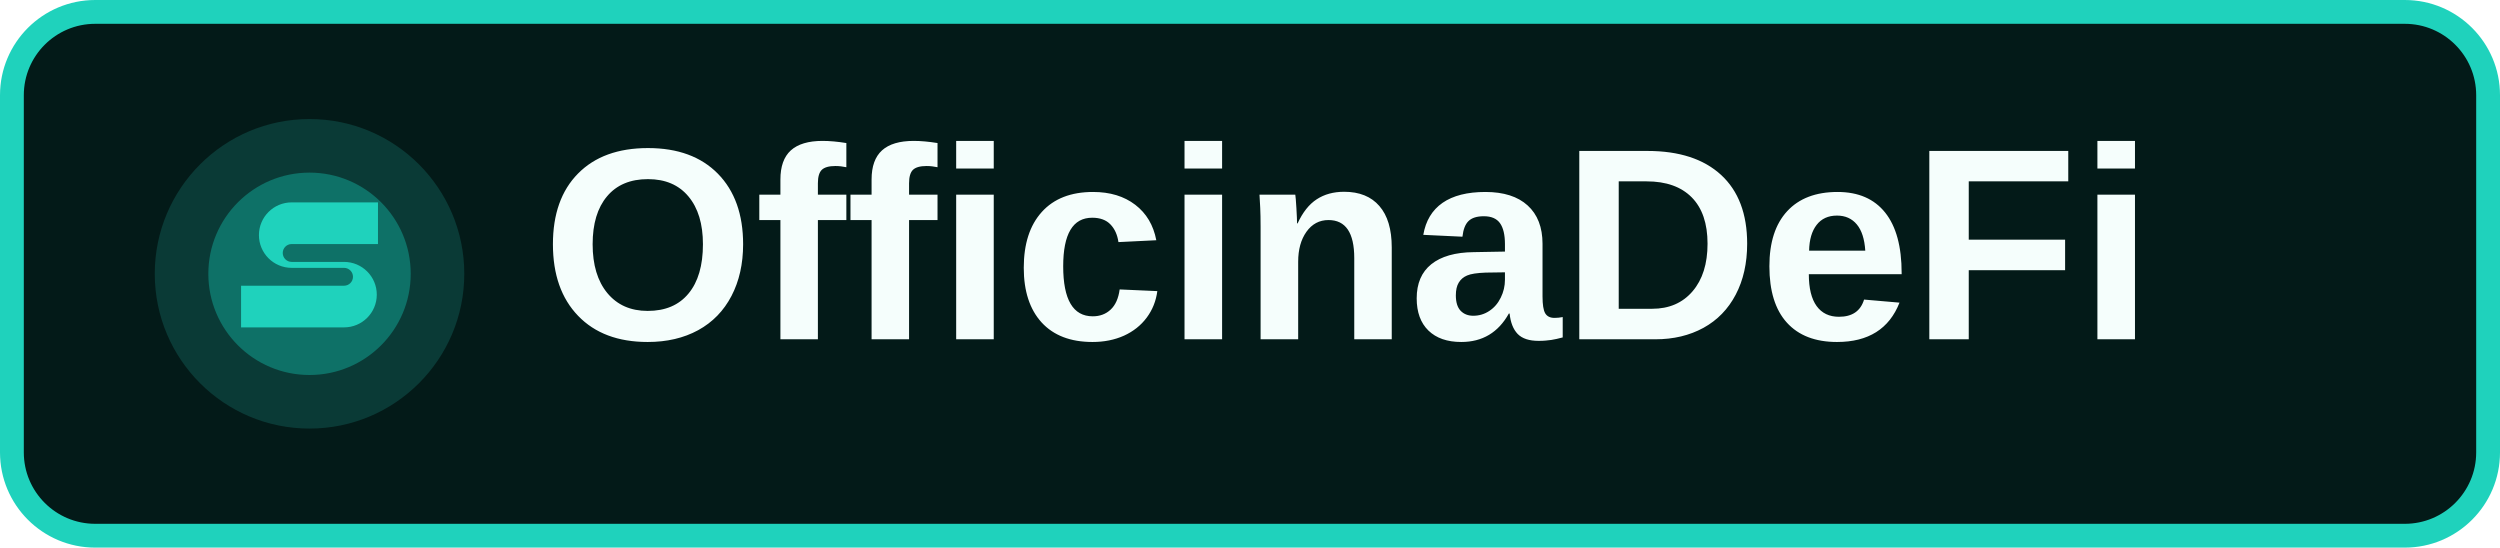
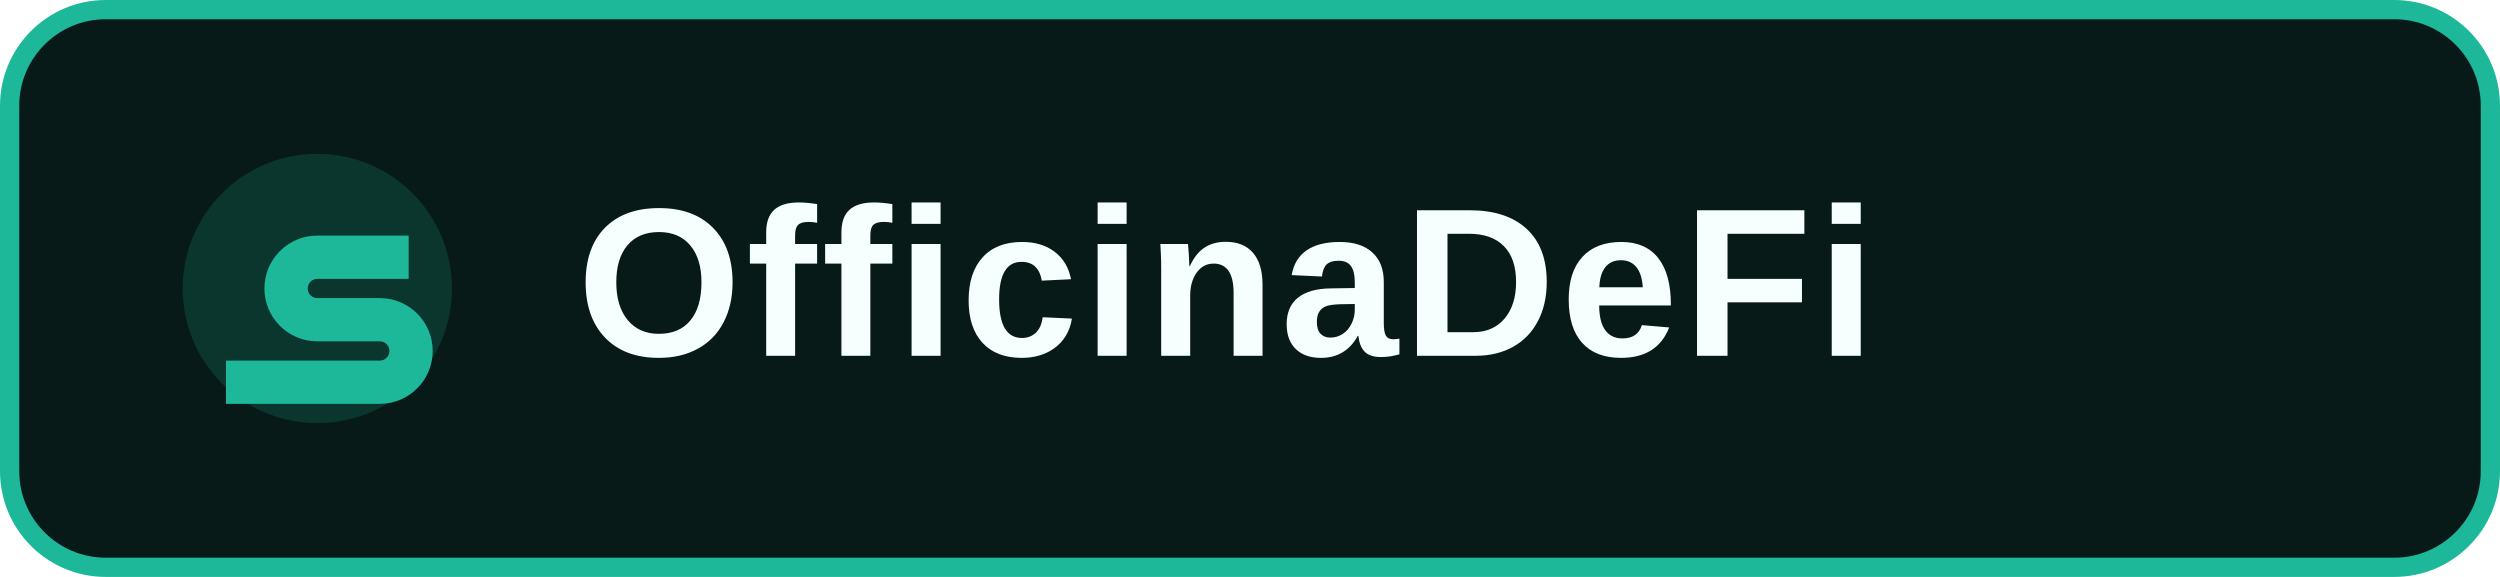
- <svg xmlns="http://www.w3.org/2000/svg" width="420" height="92" viewBox="0 0 420 92" fill="none">
-   <g>
-     <rect x="2" y="2" width="416" height="88" rx="14" fill="#031A18" stroke="#1FD2BC" stroke-width="4" />
-     <circle cx="52" cy="46" r="26" fill="#0A3A36" />
-     <circle cx="52" cy="46" r="17" fill="#0E7167" />
-     <path d="M43.5 39.5C43.5 36.462 45.962 34 49 34H63.5V41H49C48.172 41 47.5 41.672 47.5 42.5C47.5 43.328 48.172 44 49 44H57.8C60.838 44 63.3 46.462 63.3 49.5C63.3 52.538 60.838 55 57.8 55H40.5V48H57.8C58.628 48 59.3 47.328 59.3 46.5C59.3 45.672 58.628 45 57.8 45H49C45.962 45 43.5 42.538 43.5 39.5Z" fill="#1FD2BC" />
-     <text x="91" y="57" fill="#F5FEFC" font-family="Montserrat, Arial, sans-serif" font-size="46" font-weight="700">OfficinaDeFi</text>
-   </g>
+ <svg xmlns="http://www.w3.org/2000/svg" width="520" height="120" viewBox="0 0 520 120" fill="none">
+   <rect x="2" y="2" width="516" height="116" rx="20" fill="#071A17" stroke="#1DB89A" stroke-width="4" />
+   <circle cx="66" cy="60" r="28" fill="#1DB89A" fill-opacity="0.18" />
+   <path d="M55 60C55 53.925 59.925 49 66 49H85V58H66C64.895 58 64 58.895 64 60C64 61.105 64.895 62 66 62H79C85.075 62 90 66.925 90 73C90 79.075 85.075 84 79 84H47V75H79C80.105 75 81 74.105 81 73C81 71.895 80.105 71 79 71H66C59.925 71 55 66.075 55 60Z" fill="#1DB89A" />
+   <text x="120" y="74" fill="#F5FFFD" font-family="Montserrat, Arial, sans-serif" font-size="44" font-weight="700" letter-spacing="1">OfficinaDeFi</text>
</svg>
